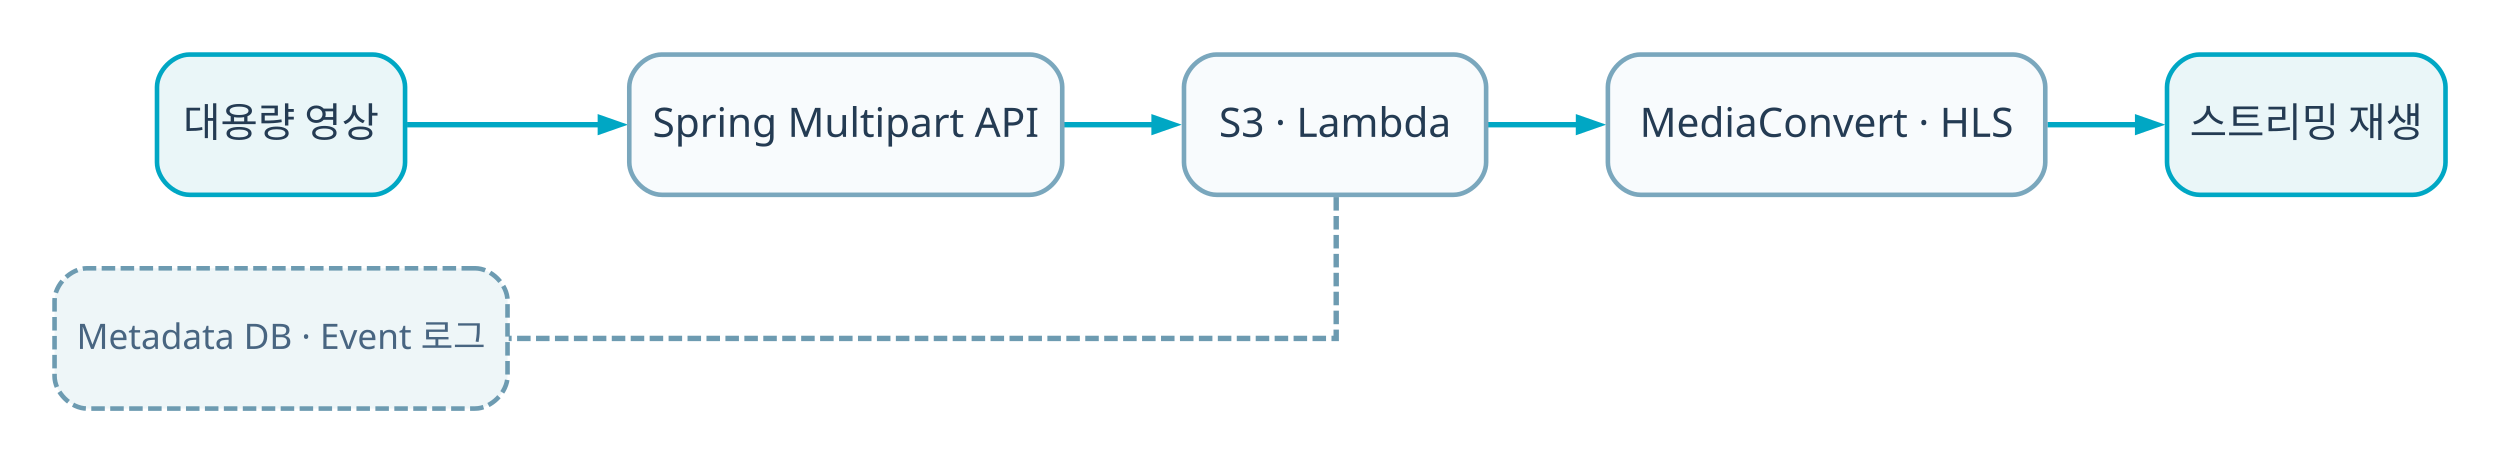
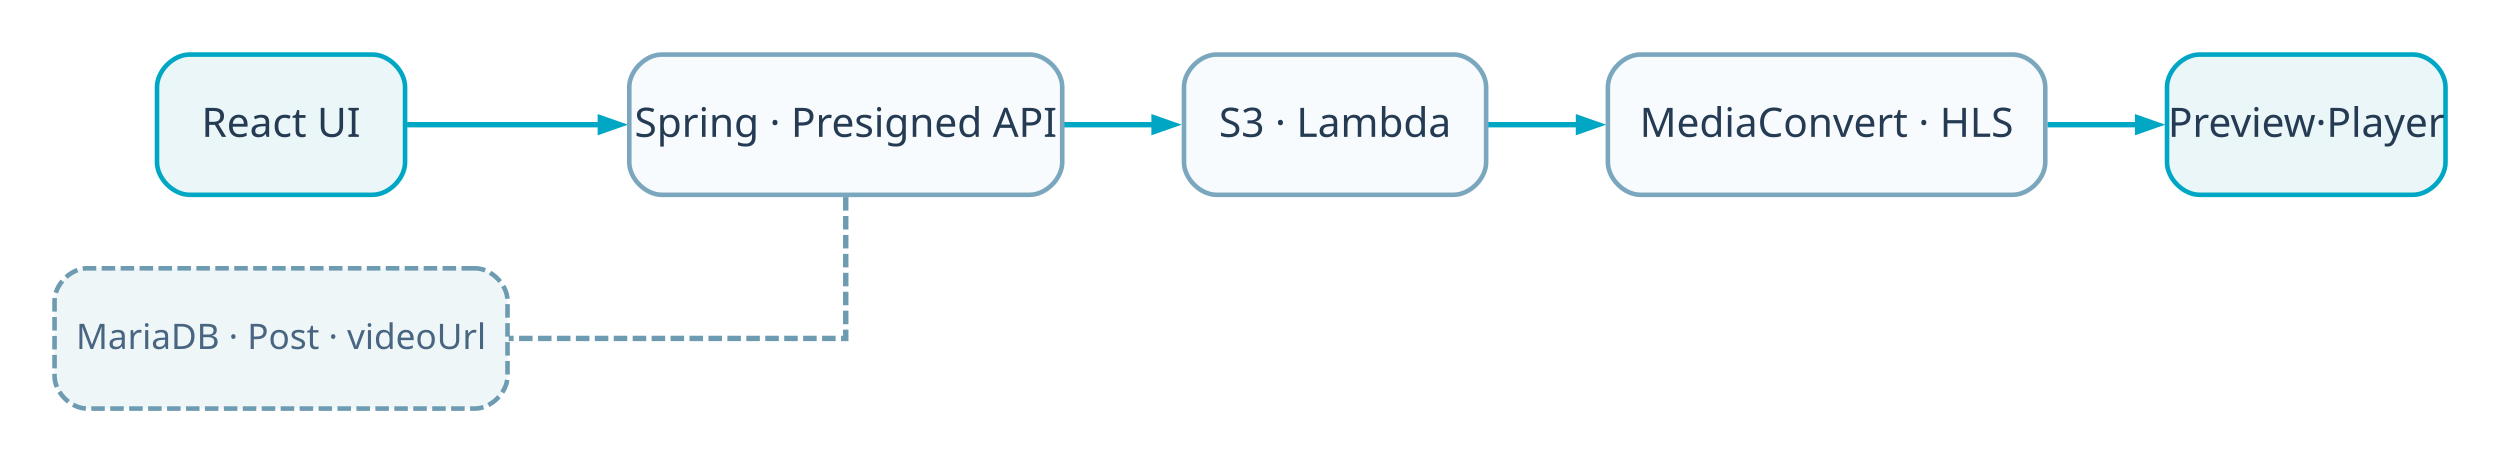
- <svg xmlns="http://www.w3.org/2000/svg" role="img" aria-label="프로젝트 시스템 흐름" width="924pt" height="171pt" viewBox="0.00 0.00 924.00 171.00">
+ <svg xmlns="http://www.w3.org/2000/svg" role="img" aria-label="Streaming API 시스템 흐름" width="924pt" height="171pt" viewBox="0.00 0.00 924.00 171.00">
  <g id="graph0" class="graph" transform="scale(1 1) rotate(0) translate(20.16 151)">
    <g id="edge1" class="edge">
      <path fill="none" stroke="#00a7c4" stroke-width="2" d="M130.29,-104.92C130.29,-104.92 201.73,-104.92 201.73,-104.92" />
      <polygon fill="#00a7c4" stroke="#00a7c4" stroke-width="2" points="201.73,-107.44 208.93,-104.92 201.73,-102.4 201.73,-107.44" />
    </g>
    <g id="edge2" class="edge">
      <path fill="none" stroke="#00a7c4" stroke-width="2" d="M373.07,-104.92C373.07,-104.92 406.39,-104.92 406.39,-104.92" />
      <polygon fill="#00a7c4" stroke="#00a7c4" stroke-width="2" points="406.39,-107.44 413.59,-104.92 406.39,-102.4 406.39,-107.44" />
    </g>
    <g id="edge3" class="edge">
      <path fill="none" stroke="#00a7c4" stroke-width="2" d="M529.76,-104.92C529.76,-104.92 563.26,-104.92 563.26,-104.92" />
      <polygon fill="#00a7c4" stroke="#00a7c4" stroke-width="2" points="563.26,-107.44 570.46,-104.92 563.25,-102.4 563.26,-107.44" />
    </g>
    <g id="edge5" class="edge">
-       <path fill="none" stroke="#6d9bb1" stroke-width="2" stroke-dasharray="5,2" d="M473.7,-78.17C473.7,-55.26 473.7,-25.92 473.7,-25.92 473.7,-25.92 282.5,-25.92 167.85,-25.92" />
+       <path fill="none" stroke="#6d9bb1" stroke-width="2" stroke-dasharray="5,2" d="M292.43,-78.17C292.43,-55.26 292.43,-25.92 292.43,-25.92 292.43,-25.92 233.8,-25.92 167.85,-25.92" />
    </g>
    <g id="edge4" class="edge">
      <path fill="none" stroke="#00a7c4" stroke-width="2" d="M736.58,-104.92C736.58,-104.92 769.91,-104.92 769.91,-104.92" />
      <polygon fill="#00a7c4" stroke="#00a7c4" stroke-width="2" points="769.91,-107.44 777.11,-104.92 769.91,-102.4 769.91,-107.44" />
    </g>
    <g id="node1" class="node">
      <path fill="#eaf6f8" stroke="#00a7c4" stroke-width="1.7" d="M117.55,-130.84C117.55,-130.84 49.87,-130.84 49.87,-130.84 43.87,-130.84 37.87,-124.84 37.87,-118.84 37.87,-118.84 37.87,-91 37.87,-91 37.87,-85 43.87,-79 49.87,-79 49.87,-79 117.55,-79 117.55,-79 123.55,-79 129.55,-85 129.55,-91 129.55,-91 129.55,-118.84 129.55,-118.84 129.55,-124.84 123.55,-130.84 117.55,-130.84" />
-       <text xml:space="preserve" text-anchor="middle" x="83.71" y="-100.42" font-family="Noto Sans KR, Pretendard, sans-serif" font-size="15.00" fill="#243b53">대용량 영상</text>
+       <text xml:space="preserve" text-anchor="middle" x="83.71" y="-100.42" font-family="Noto Sans KR, Pretendard, sans-serif" font-size="15.00" fill="#243b53">React UI</text>
    </g>
    <g id="node2" class="node">
      <path fill="#f8fbfd" stroke="#7aa7bd" stroke-width="1.7" d="M360.44,-130.84C360.44,-130.84 224.42,-130.84 224.42,-130.84 218.42,-130.84 212.42,-124.84 212.42,-118.84 212.42,-118.84 212.42,-91 212.42,-91 212.42,-85 218.42,-79 224.42,-79 224.42,-79 360.44,-79 360.44,-79 366.44,-79 372.44,-85 372.44,-91 372.44,-91 372.44,-118.84 372.44,-118.84 372.44,-124.84 366.44,-130.84 360.44,-130.84" />
-       <text xml:space="preserve" text-anchor="middle" x="292.43" y="-100.42" font-family="Noto Sans KR, Pretendard, sans-serif" font-size="15.00" fill="#243b53">Spring Multipart API</text>
+       <text xml:space="preserve" text-anchor="middle" x="292.43" y="-100.42" font-family="Noto Sans KR, Pretendard, sans-serif" font-size="15.00" fill="#243b53">Spring · Presigned API</text>
    </g>
    <g id="node3" class="node">
      <path fill="#f8fbfd" stroke="#7aa7bd" stroke-width="1.7" d="M517.11,-130.84C517.11,-130.84 429.44,-130.84 429.44,-130.84 423.44,-130.84 417.44,-124.84 417.44,-118.84 417.44,-118.84 417.44,-91 417.44,-91 417.44,-85 423.44,-79 429.44,-79 429.44,-79 517.11,-79 517.11,-79 523.11,-79 529.11,-85 529.11,-91 529.11,-91 529.11,-118.84 529.11,-118.84 529.11,-124.84 523.11,-130.84 517.11,-130.84" />
      <text xml:space="preserve" text-anchor="middle" x="473.27" y="-100.42" font-family="Noto Sans KR, Pretendard, sans-serif" font-size="15.00" fill="#243b53">S3 · Lambda</text>
    </g>
    <g id="node4" class="node">
      <path fill="#f8fbfd" stroke="#7aa7bd" stroke-width="1.7" d="M723.77,-130.84C723.77,-130.84 586.11,-130.84 586.11,-130.84 580.11,-130.84 574.11,-124.84 574.11,-118.84 574.11,-118.84 574.11,-91 574.11,-91 574.11,-85 580.11,-79 586.11,-79 586.11,-79 723.77,-79 723.77,-79 729.77,-79 735.77,-85 735.77,-91 735.77,-91 735.77,-118.84 735.77,-118.84 735.77,-124.84 729.77,-130.84 723.77,-130.84" />
      <text xml:space="preserve" text-anchor="middle" x="654.94" y="-100.42" font-family="Noto Sans KR, Pretendard, sans-serif" font-size="15.00" fill="#243b53">MediaConvert · HLS</text>
    </g>
    <g id="node5" class="node">
      <path fill="#eaf6f8" stroke="#00a7c4" stroke-width="1.7" d="M871.7,-130.84C871.7,-130.84 792.77,-130.84 792.77,-130.84 786.77,-130.84 780.77,-124.84 780.77,-118.84 780.77,-118.84 780.77,-91 780.77,-91 780.77,-85 786.77,-79 792.77,-79 792.77,-79 871.7,-79 871.7,-79 877.7,-79 883.7,-85 883.7,-91 883.7,-91 883.7,-118.84 883.7,-118.84 883.7,-124.84 877.7,-130.84 871.7,-130.84" />
-       <text xml:space="preserve" text-anchor="middle" x="832.24" y="-100.42" font-family="Noto Sans KR, Pretendard, sans-serif" font-size="15.00" fill="#243b53">스트리밍 재생</text>
+       <text xml:space="preserve" text-anchor="middle" x="832.24" y="-100.42" font-family="Noto Sans KR, Pretendard, sans-serif" font-size="15.00" fill="#243b53">Preview·Player</text>
    </g>
    <g id="node6" class="node">
      <path fill="#eef6f8" stroke="#6d9bb1" stroke-width="1.7" stroke-dasharray="5,2" d="M155.42,-51.84C155.42,-51.84 12,-51.84 12,-51.84 6,-51.84 0,-45.84 0,-39.84 0,-39.84 0,-12 0,-12 0,-6 6,0 12,0 12,0 155.42,0 155.42,0 161.42,0 167.42,-6 167.42,-12 167.42,-12 167.42,-39.84 167.42,-39.84 167.42,-45.84 161.42,-51.84 155.42,-51.84" />
-       <text xml:space="preserve" text-anchor="middle" x="83.71" y="-22.02" font-family="Noto Sans KR, Pretendard, sans-serif" font-size="13.00" fill="#486581">Metadata DB · Event 로그</text>
+       <text xml:space="preserve" text-anchor="middle" x="83.71" y="-22.02" font-family="Noto Sans KR, Pretendard, sans-serif" font-size="13.00" fill="#486581">MariaDB · Post · videoUrl</text>
    </g>
  </g>
</svg>
